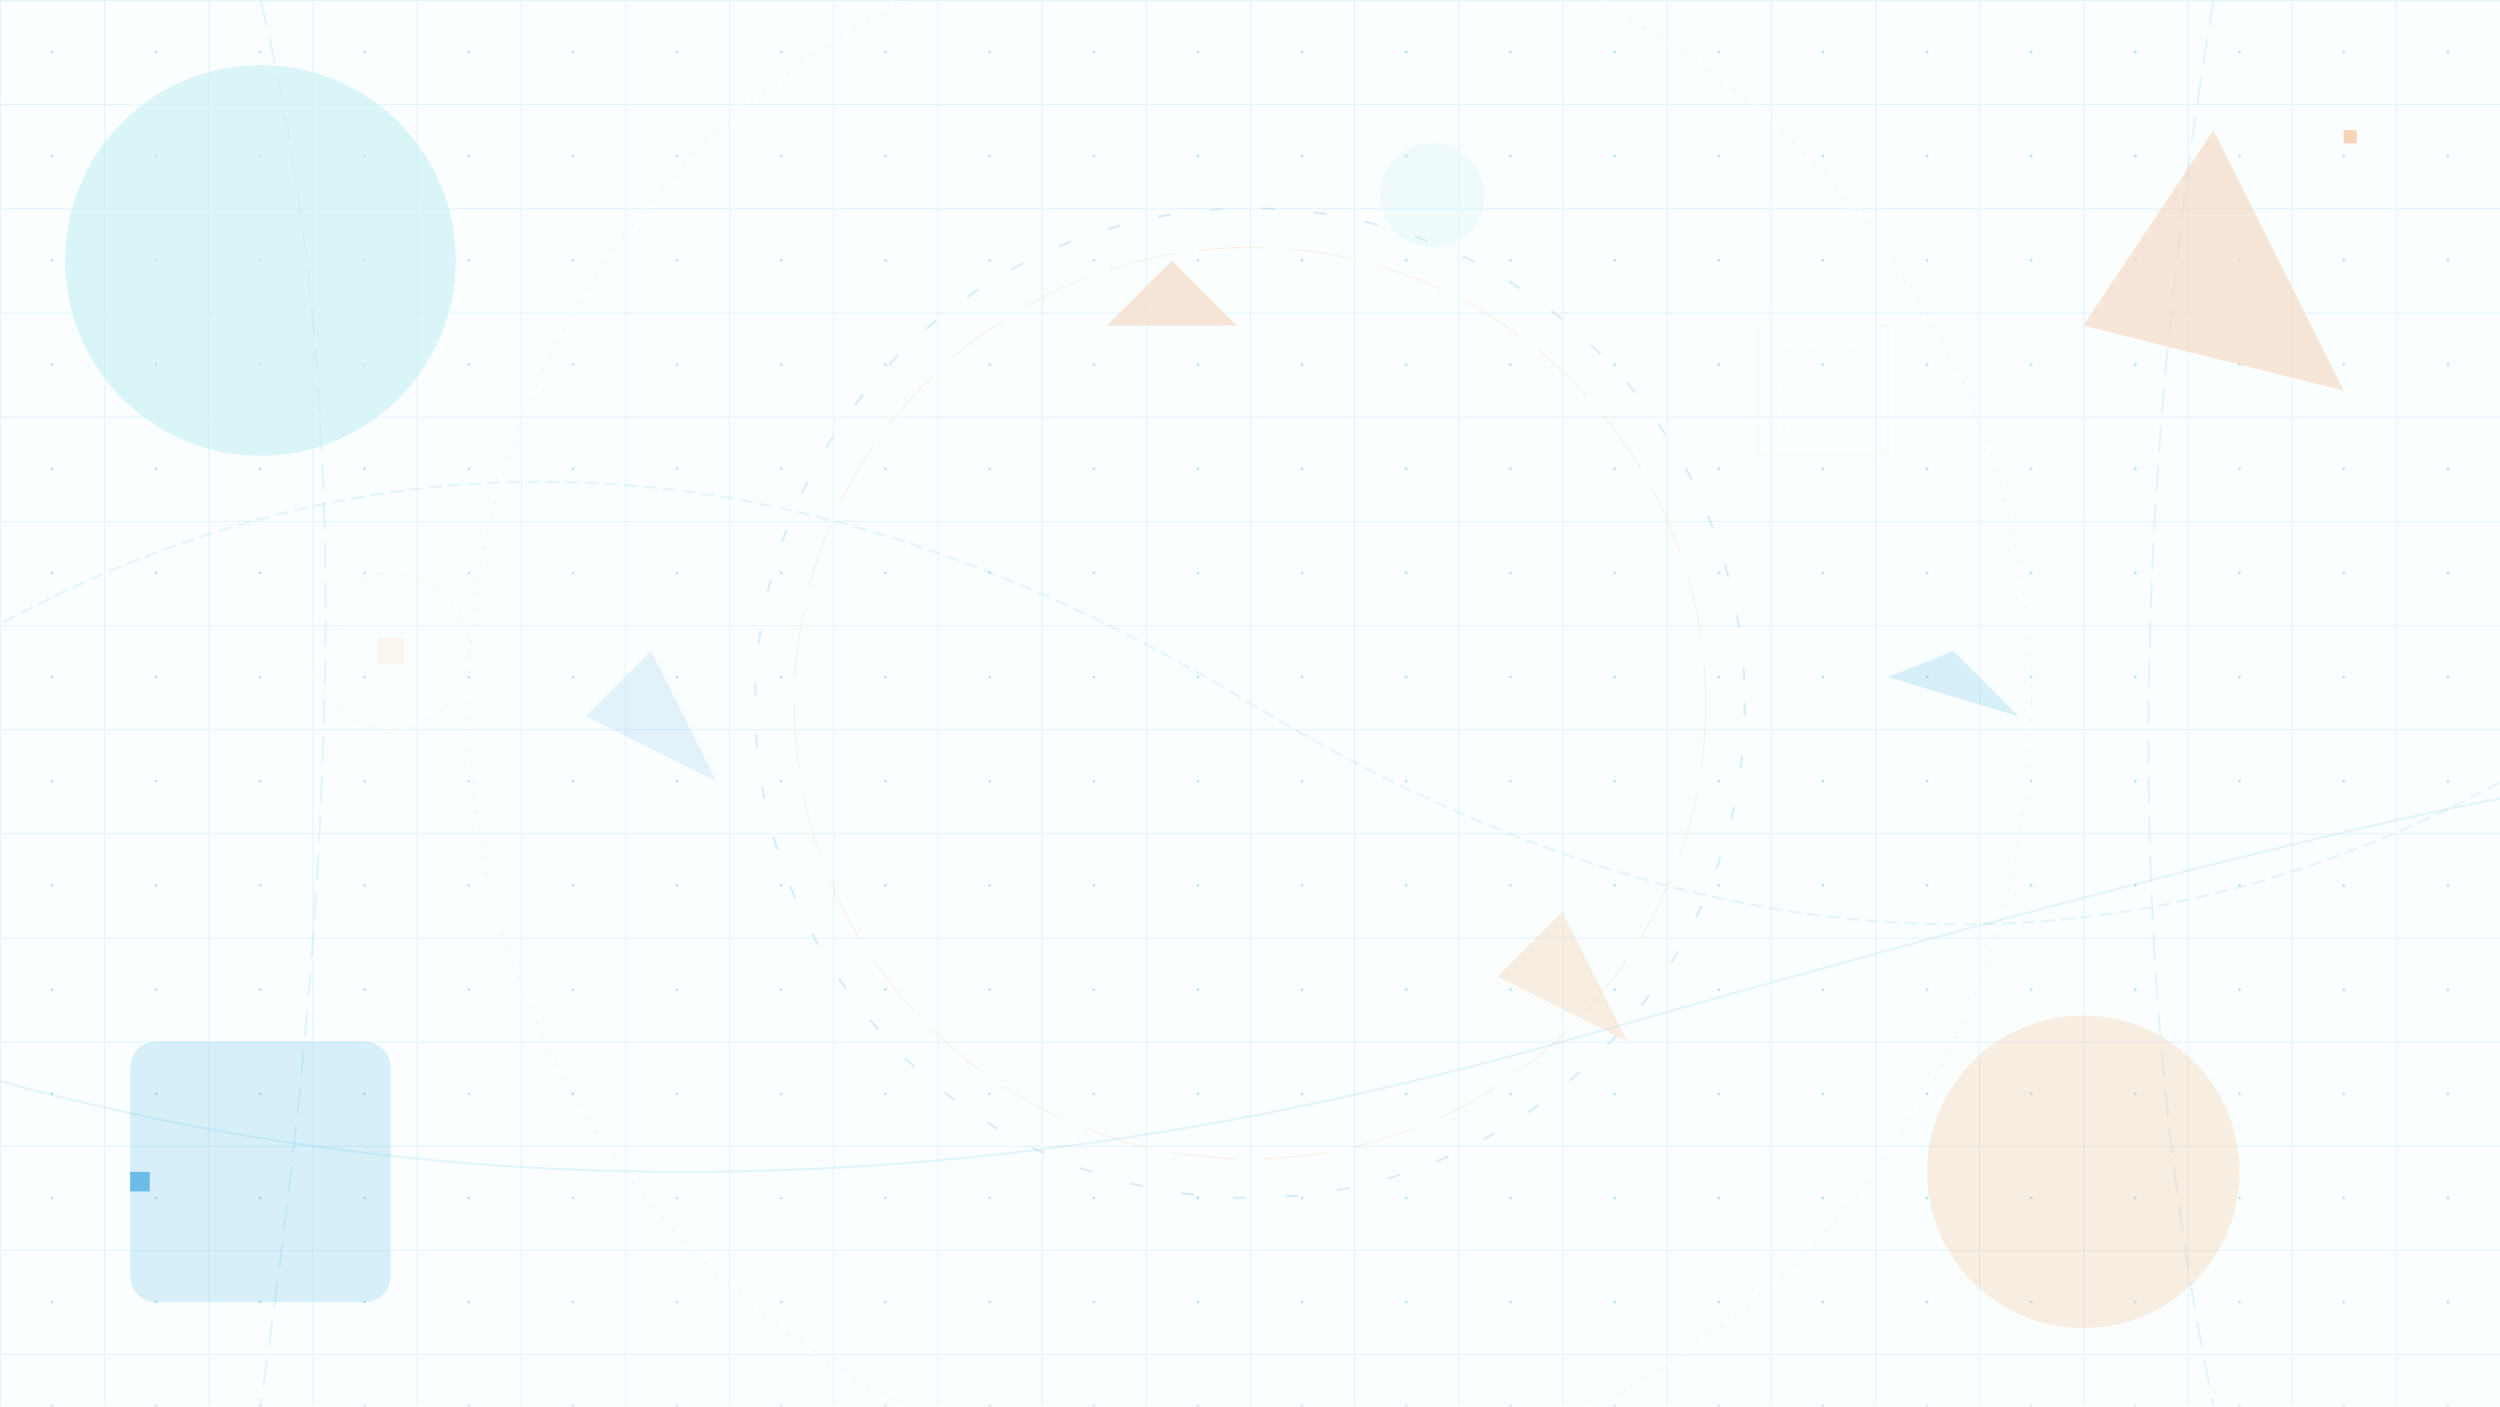
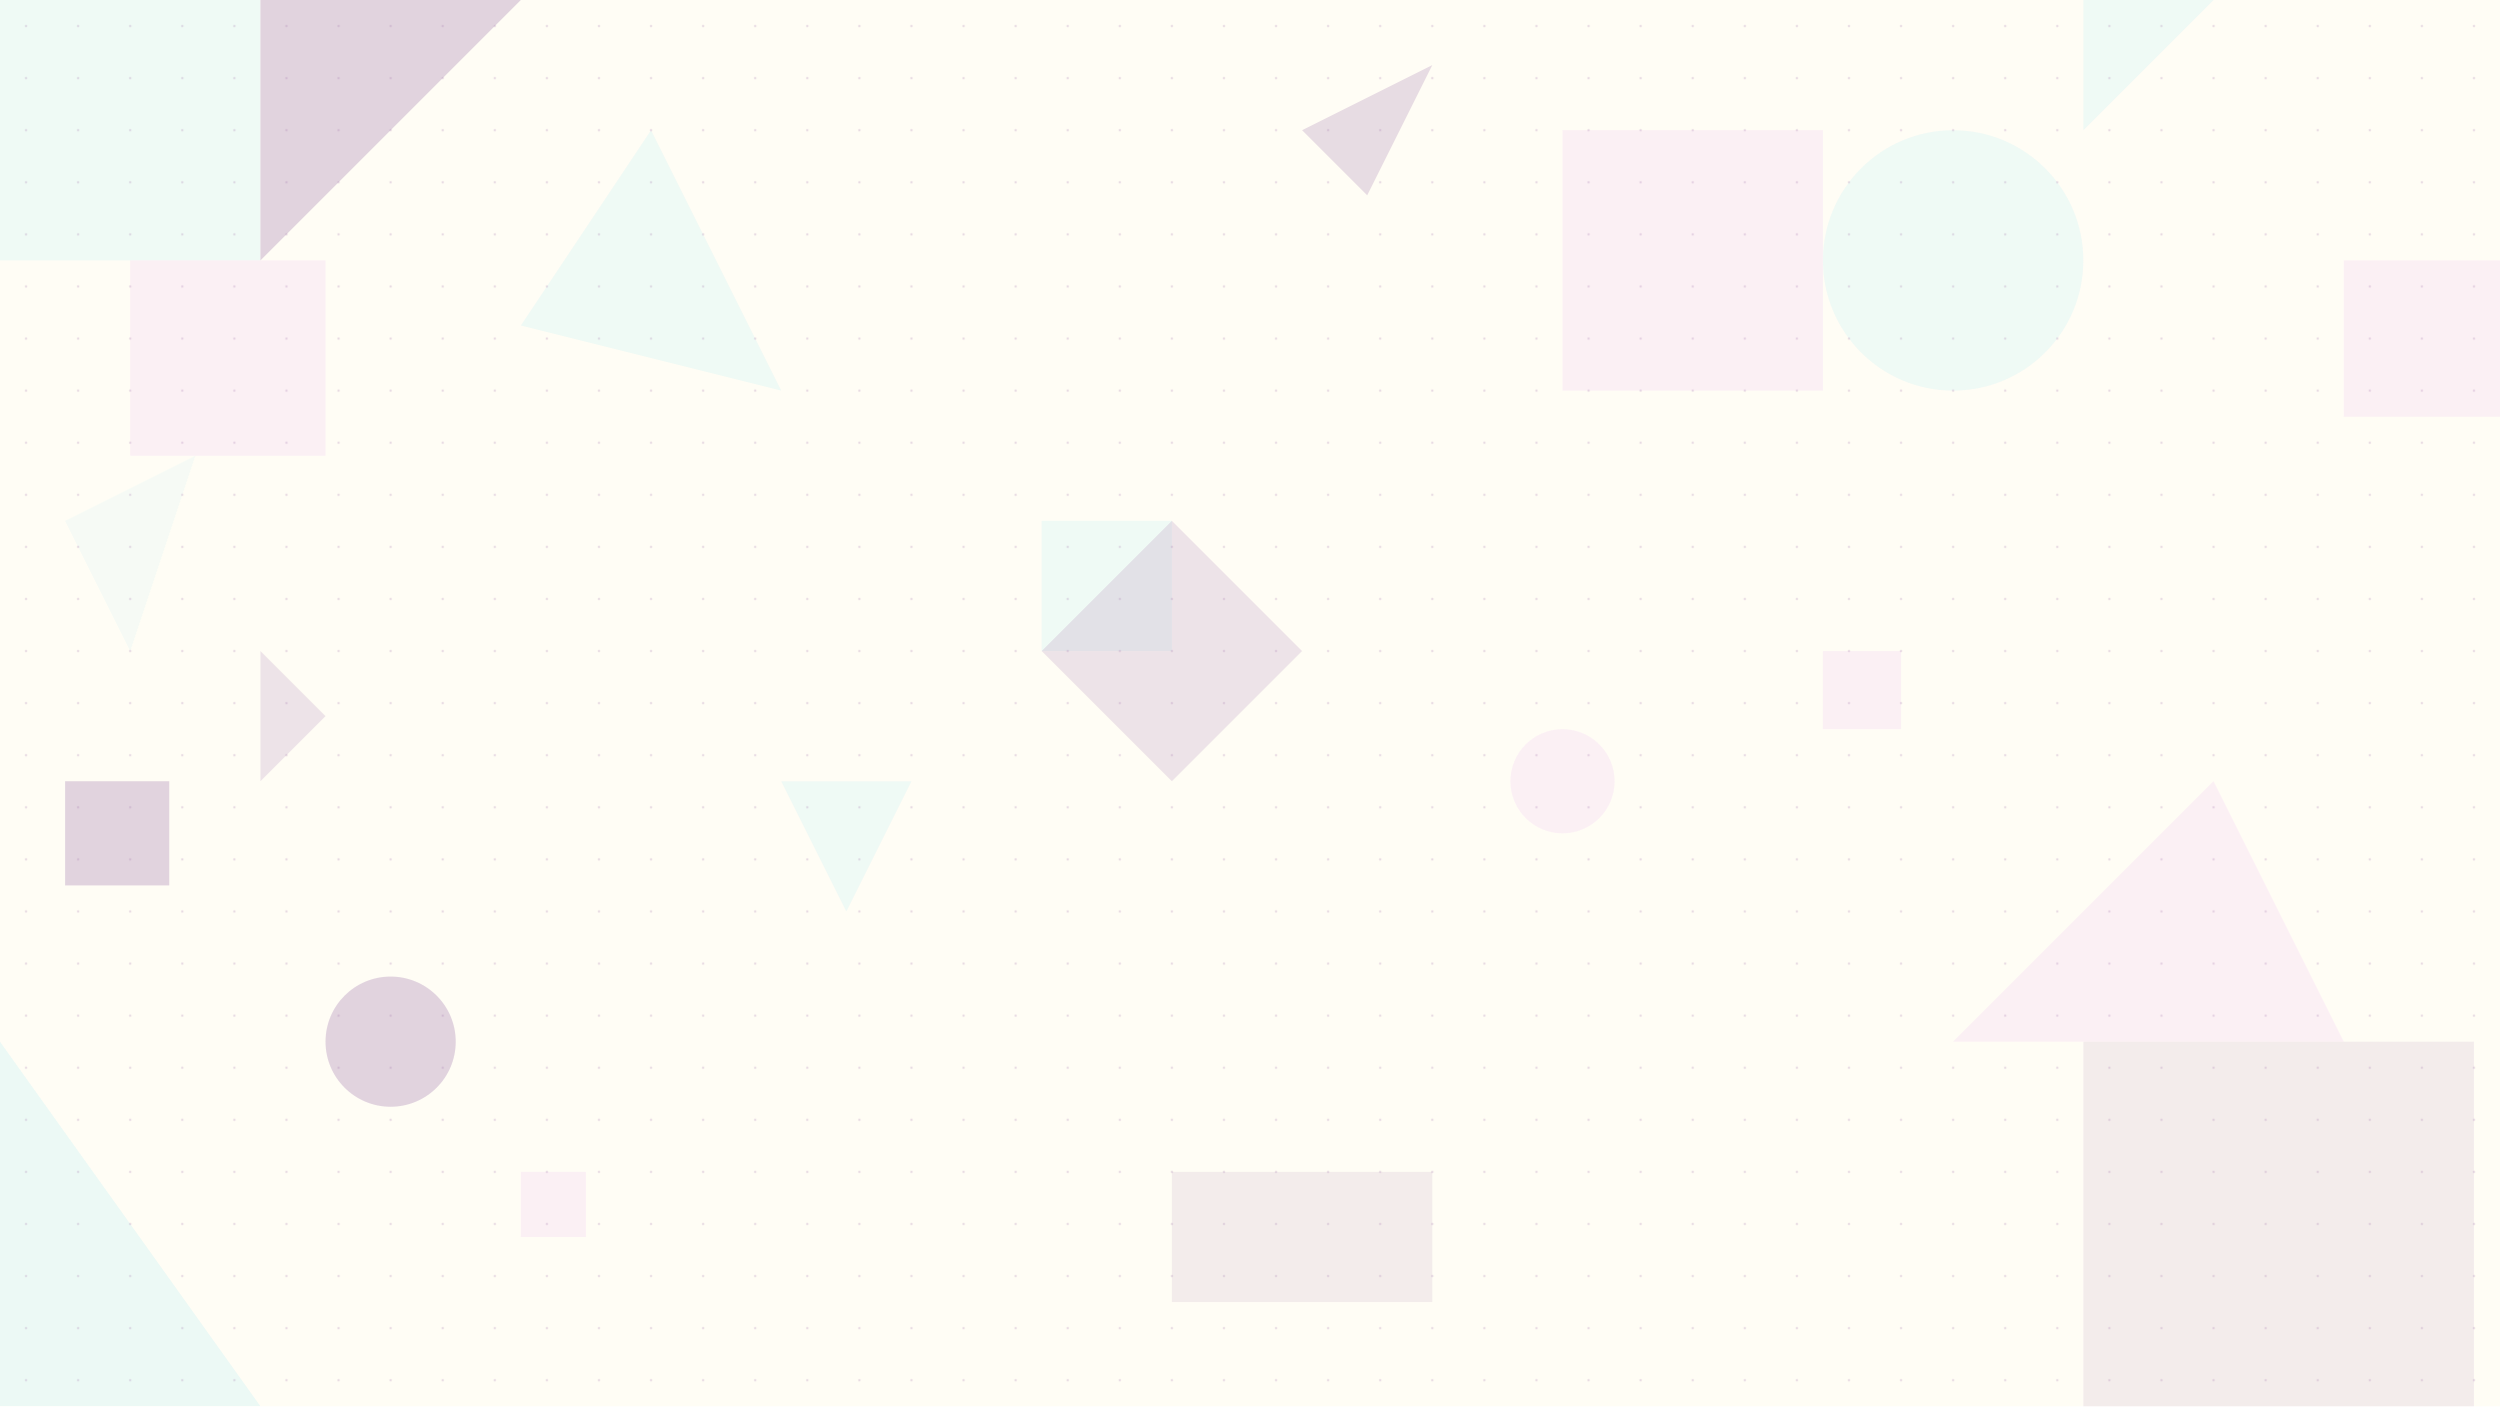
<svg xmlns="http://www.w3.org/2000/svg" viewBox="0 0 1920 1080" preserveAspectRatio="xMidYMid slice">
  <defs>
    <style>
-       @keyframes float1 { 0% { transform: translate(0, 0) rotate(0deg); } 50% { transform: translate(50px, -50px) rotate(10deg); } 100% { transform: translate(0, 0) rotate(0deg); } }
-       @keyframes float2 { 0% { transform: translate(0, 0) rotate(0deg); } 50% { transform: translate(-30px, 40px) rotate(-15deg); } 100% { transform: translate(0, 0) rotate(0deg); } }
-       @keyframes spin { from { transform: rotate(0deg); } to { transform: rotate(360deg); } }
-       @keyframes pulse { 0%, 100% { opacity: 0.1; } 50% { opacity: 0.4; } }
-       @keyframes draw { to { stroke-dashoffset: 0; } }
-       .shape { transform-origin: center; opacity: 0.6; }
-       .s1 { fill: #C4EEF2; animation: float1 25s infinite ease-in-out; }
-       .s2 { fill: #049DD9; animation: float2 30s infinite ease-in-out; opacity: 0.15; }
-       .s3 { fill: #F2D6BD; animation: float1 35s infinite ease-in-out reverse; }
-       .s4 { fill: #F2AB6D; animation: float2 28s infinite ease-in-out; opacity: 0.2; }
-       .s5 { fill: #0487D9; animation: float1 32s infinite ease-in-out; opacity: 0.1; }
-       .grid-line { stroke: #049DD9; stroke-width: 1.5; opacity: 0.1; fill: none; }
-       .tech-ring { fill: none; stroke: #F2AB6D; stroke-width: 1; opacity: 0.2; }
+       @keyframes drift { 0% { transform: translate(0, 0); } 50% { transform: translate(20px, -20px); } 100% { transform: translate(0, 0); } }
+       @keyframes pulse { 0% { opacity: 0.3; } 50% { opacity: 0.6; } 100% { opacity: 0.3; } }
+       .shape { opacity: 0.5; animation: drift 10s infinite ease-in-out; }
+       .c1 { fill: #9B72AA; }
+       .c2 { fill: #F3D1F4; }
+       .c3 { fill: #CBF1F5; }
+       .c4 { fill: #FFFDF5; }
    </style>
-     <pattern id="grid" width="80" height="80" patternUnits="userSpaceOnUse">
-       <path d="M 80 0 L 0 0 0 80" fill="none" stroke="#0487D9" stroke-width="0.8" opacity="0.15" />
-       <circle cx="40" cy="40" r="1" fill="#049DD9" opacity="0.3" />
-     </pattern>
-     <marker id="dot" viewBox="0 0 10 10" refX="5" refY="5" markerWidth="5" markerHeight="5">
-       <circle cx="5" cy="5" r="5" fill="#F2AB6D" opacity="0.6" />
-     </marker>
  </defs>
-   <rect width="100%" height="100%" fill="#C4EEF2" opacity="0.08" />
+   <rect width="100%" height="100%" fill="#FFFDF5" />
+   <g opacity="0.6">
+     <rect x="0" y="0" width="200" height="200" class="c3 shape" style="animation-delay: 0s" />
+     <polygon points="200,0 400,0 200,200" class="c1 shape" style="animation-delay: -2s" />
+     <rect x="100" y="200" width="150" height="150" class="c2 shape" style="animation-delay: -5s" />
+     <polygon points="500,100 600,300 400,250" class="c3 shape" style="animation-delay: -3s" />
+     <rect x="1600" y="800" width="300" height="300" class="c1 shape" style="animation-delay: -7s; opacity: 0.2" />
+     <polygon points="1500,800 1700,600 1800,800" class="c2 shape" style="animation-delay: -1s" />
+     <rect x="800" y="400" width="100" height="100" class="c3 shape" style="animation-delay: -4s" />
+     <polygon points="900,400 1000,500 900,600 800,500" class="c1 shape" style="animation-delay: -6s; opacity: 0.3" />
+     <rect x="1200" y="100" width="200" height="200" class="c2 shape" style="animation-duration: 15s" />
+     <polygon points="0,800 200,1080 0,1080" class="c3 shape" style="opacity: 0.6" />
+     <rect x="50" y="600" width="80" height="80" class="c1 shape" style="animation-duration: 12s" />
+     <circle cx="1500" cy="200" r="100" fill="#CBF1F5" opacity="0.3" class="shape" />
+     <polygon points="1000,100 1100,50 1050,150" class="c1 shape" style="animation-delay: -8s; opacity: 0.4" />
+     <rect x="1400" y="500" width="60" height="60" class="c2 shape" style="animation-delay: -2.5s" />
+     <circle cx="300" cy="800" r="50" fill="#9B72AA" opacity="0.1" class="shape" style="animation-duration: 20s" />
+     <polygon points="600,600 700,600 650,700" class="c3 shape" style="animation-delay: -1s; opacity: 0.5" />
+     <rect x="1800" y="200" width="120" height="120" class="c2 shape" style="animation-delay: -9s" />
+     <polygon points="50,400 150,350 100,500" class="c3 shape" style="animation-delay: -3s; opacity: 0.3" />
+     <rect x="900" y="900" width="200" height="100" class="c1 shape" style="animation-delay: -11s; opacity: 0.2" />
+     <circle cx="1200" cy="600" r="40" fill="#F3D1F4" opacity="0.4" class="shape" />
+     <polygon points="1600,0 1700,0 1600,100" class="c3 shape" />
+     <rect x="400" y="900" width="50" height="50" class="c2 shape" style="animation-delay: -5s" />
+     <polygon points="200,500 250,550 200,600" class="c1 shape" style="opacity:0.3" />
+   </g>
+   <pattern id="grid" width="40" height="40" patternUnits="userSpaceOnUse">
+     <rect width="40" height="40" fill="none" />
+     <circle cx="20" cy="20" r="1" fill="#9B72AA" opacity="0.2" />
+   </pattern>
  <rect width="100%" height="100%" fill="url(#grid)" />
-   <path d="M-100,540 Q400,200 960,540 T2020,540" class="grid-line" stroke-dasharray="10 5" />
-   <path d="M-100,800 Q500,1000 1200,800 T2020,600" class="grid-line" />
-   <path d="M200,0 Q300,400 200,1080" class="grid-line" stroke-dasharray="20 10" />
-   <path d="M1700,0 Q1600,600 1700,1080" class="grid-line" stroke-dasharray="20 10" />
-   <circle cx="200" cy="200" r="150" class="shape s1" />
-   <polygon points="1700,100 1800,300 1600,250" class="shape s3" />
-   <rect x="100" y="800" width="200" height="200" rx="20" class="shape s2" />
-   <circle cx="1600" cy="900" r="120" class="shape s4" />
-   <polygon points="500,500 550,600 450,550" class="shape s5" style="animation-delay: -5s" />
-   <polygon points="900,200 950,250 850,250" class="shape s3" style="animation-delay: -10s" />
-   <polygon points="1200,700 1250,800 1150,750" class="shape s4" style="animation-delay: -15s" />
-   <polygon points="1500,500 1550,550 1450,520" class="shape s2" style="animation-delay: -8s" />
-   <circle cx="1100" cy="150" r="40" class="shape s1" style="animation-delay: -2s; opacity: 0.2" />
-   <g transform="translate(300, 500)" opacity="0.2">
-     <circle cx="0" cy="0" r="60" class="tech-ring" stroke-dasharray="10 5">
-       <animateTransform attributeName="transform" type="rotate" from="0" to="360" dur="25s" repeatCount="indefinite" />
-     </circle>
-     <circle cx="0" cy="0" r="40" class="tech-ring" stroke="#0487D9" stroke-dasharray="2 8" stroke-width="2">
-       <animateTransform attributeName="transform" type="rotate" from="360" to="0" dur="20s" repeatCount="indefinite" />
-     </circle>
-     <rect x="-10" y="-10" width="20" height="20" fill="#F2AB6D" opacity="0.5">
-       <animateTransform attributeName="transform" type="rotate" from="0" to="360" dur="10s" repeatCount="indefinite" />
-     </rect>
-   </g>
-   <g transform="translate(1400, 300)" opacity="0.2">
-     <rect x="-50" y="-50" width="100" height="100" class="tech-ring" stroke="#049DD9">
-       <animateTransform attributeName="transform" type="rotate" from="0" to="360" dur="50s" repeatCount="indefinite" />
-     </rect>
-     <rect x="-30" y="-30" width="60" height="60" class="tech-ring" stroke="#F2AB6D" stroke-dasharray="5 5">
-       <animateTransform attributeName="transform" type="rotate" from="360" to="0" dur="40s" repeatCount="indefinite" />
-     </rect>
-   </g>
-   <g opacity="0.15">
-     <circle cx="960" cy="540" r="350" fill="none" stroke="#F2AB6D" stroke-width="1" stroke-dasharray="50 20">
-       <animateTransform attributeName="transform" type="rotate" from="0 960 540" to="360 960 540" dur="100s" repeatCount="indefinite" />
-     </circle>
-     <circle cx="960" cy="540" r="380" fill="none" stroke="#0487D9" stroke-width="1.5" stroke-dasharray="10 30">
-       <animateTransform attributeName="transform" type="rotate" from="360 960 540" to="0 960 540" dur="80s" repeatCount="indefinite" />
-     </circle>
-     <circle cx="960" cy="540" r="600" fill="none" stroke="#049DD9" stroke-width="0.5" stroke-dasharray="2 10">
-       <animateTransform attributeName="transform" type="rotate" from="0 960 540" to="-360 960 540" dur="200s" repeatCount="indefinite" />
-     </circle>
-   </g>
-   <rect x="1800" y="100" width="10" height="10" fill="#F2AB6D" opacity="0.5">
-     <animate attributeName="opacity" values="0.2;0.8;0.2" dur="3s" repeatCount="indefinite" />
-   </rect>
-   <rect x="100" y="900" width="15" height="15" fill="#0487D9" opacity="0.5">
-     <animate attributeName="opacity" values="0.2;0.8;0.2" dur="4s" repeatCount="indefinite" />
-   </rect>
</svg>
